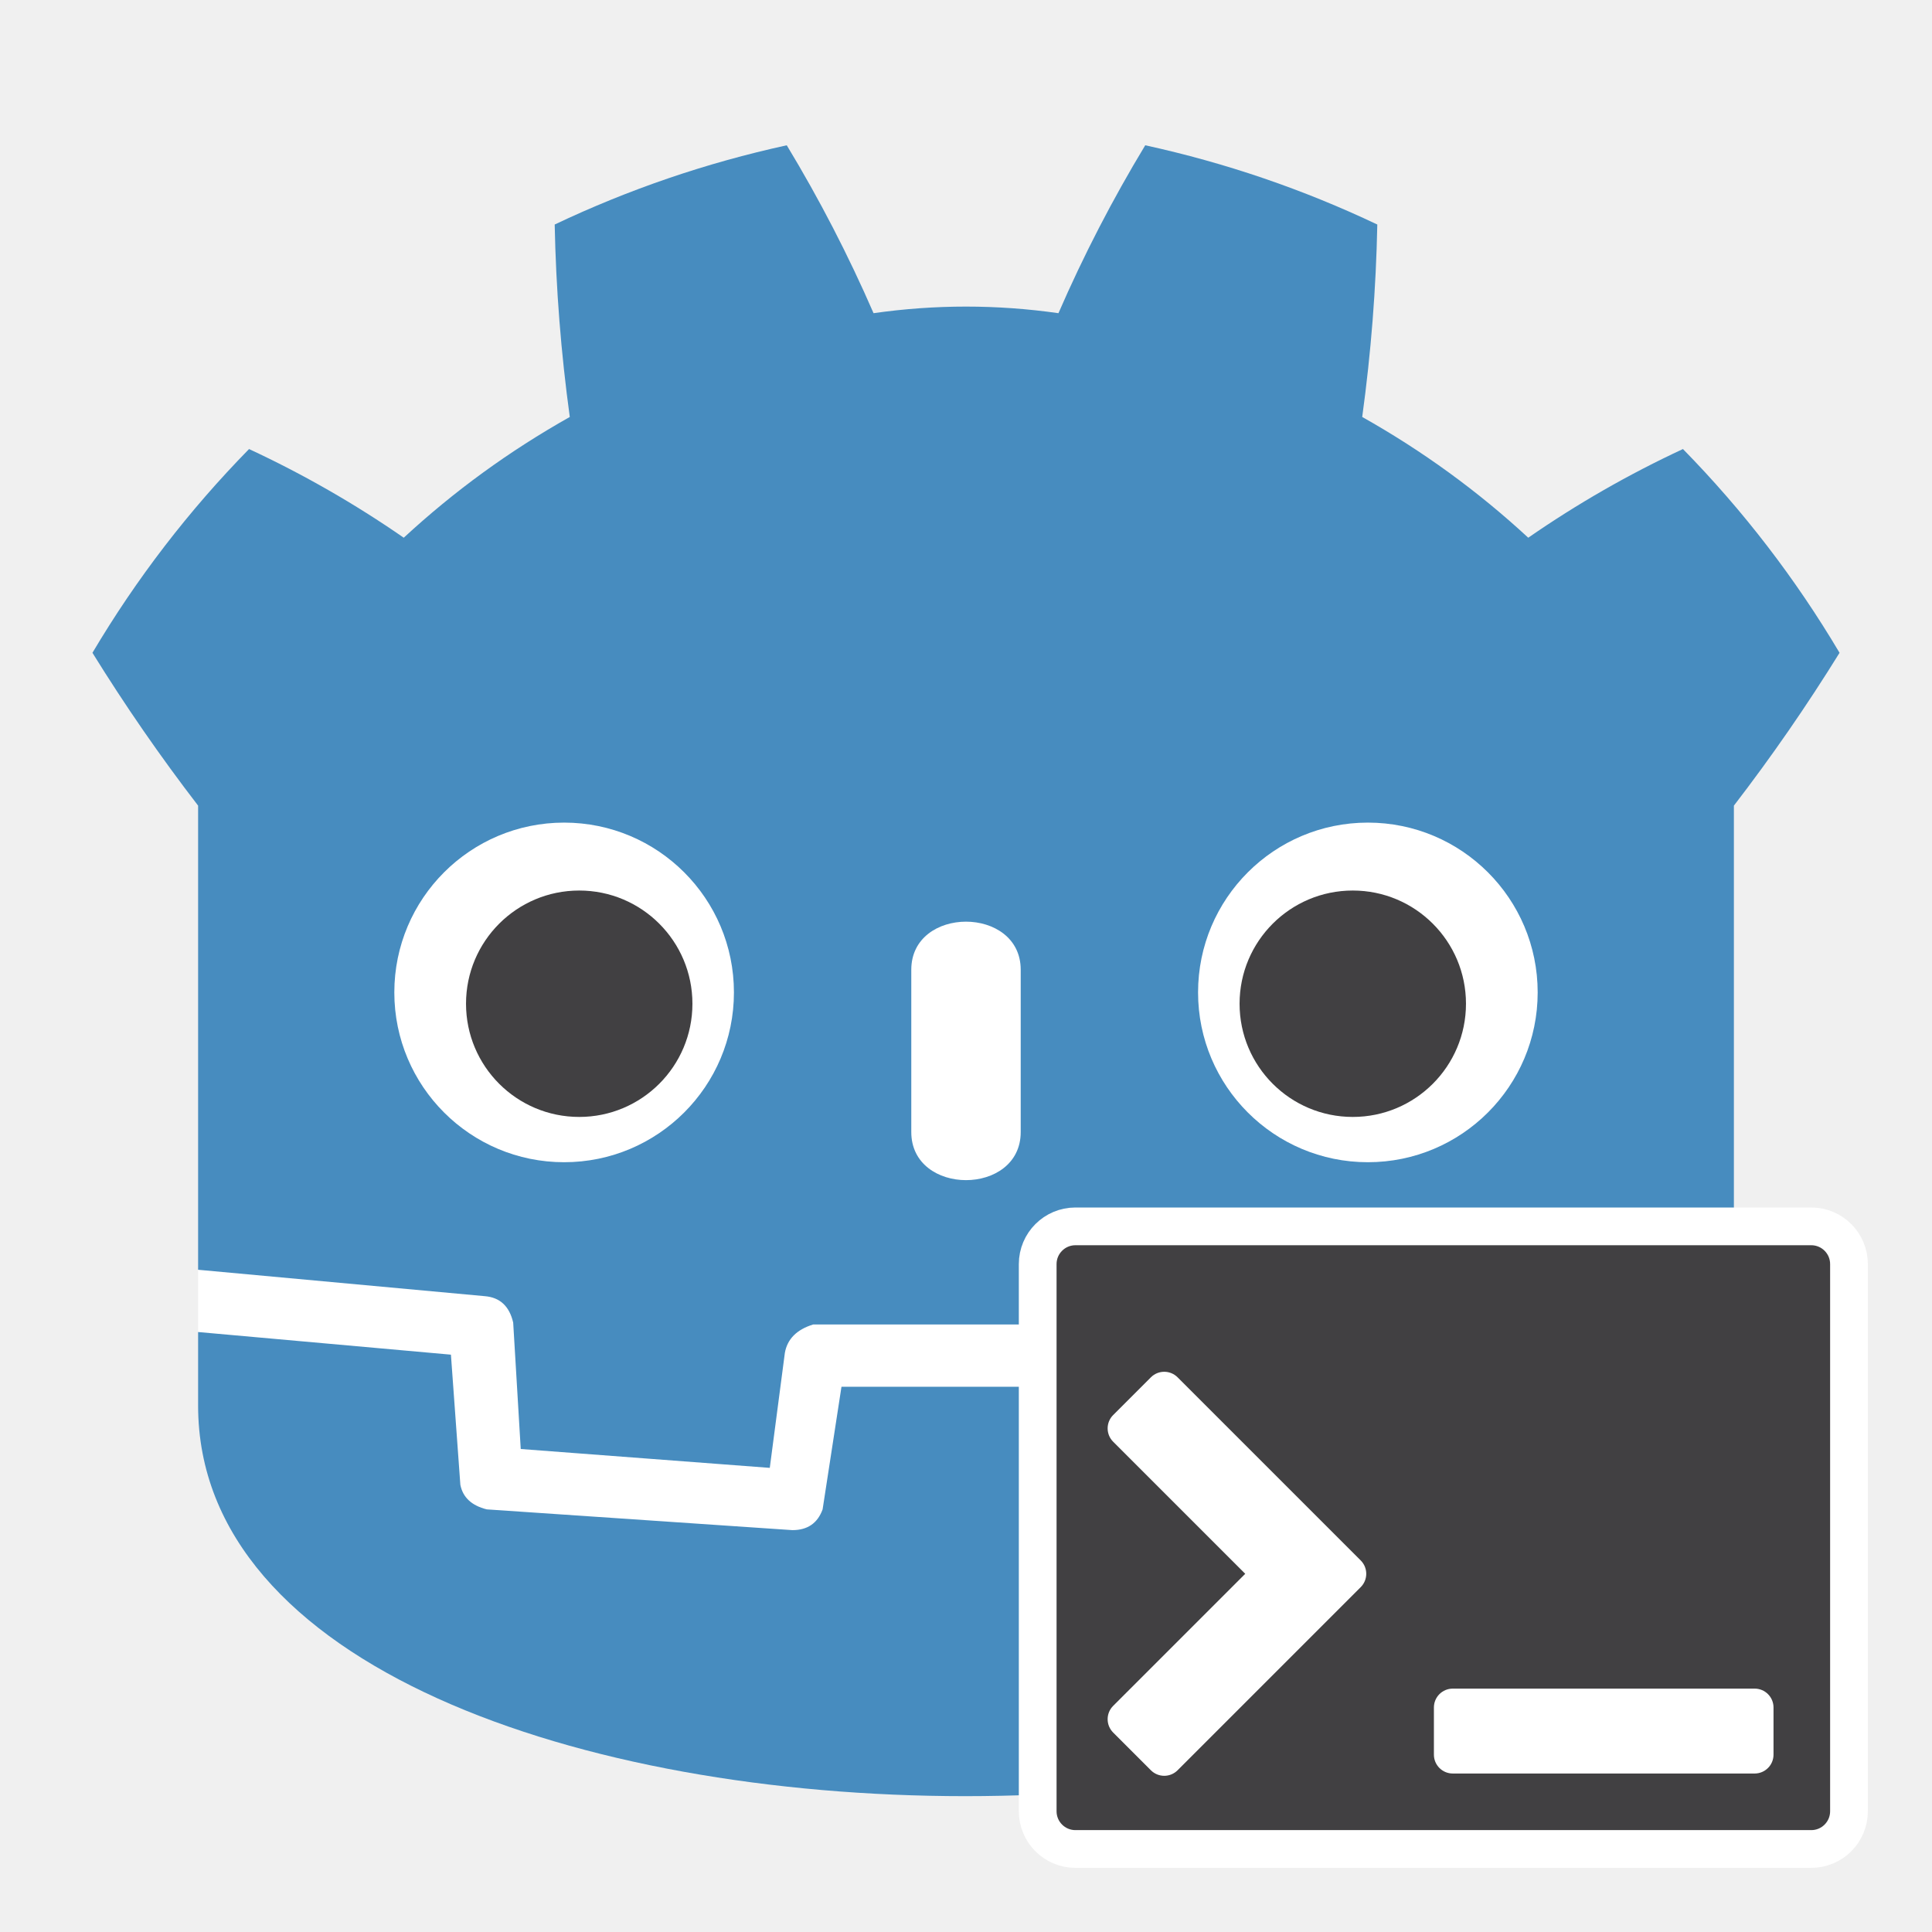
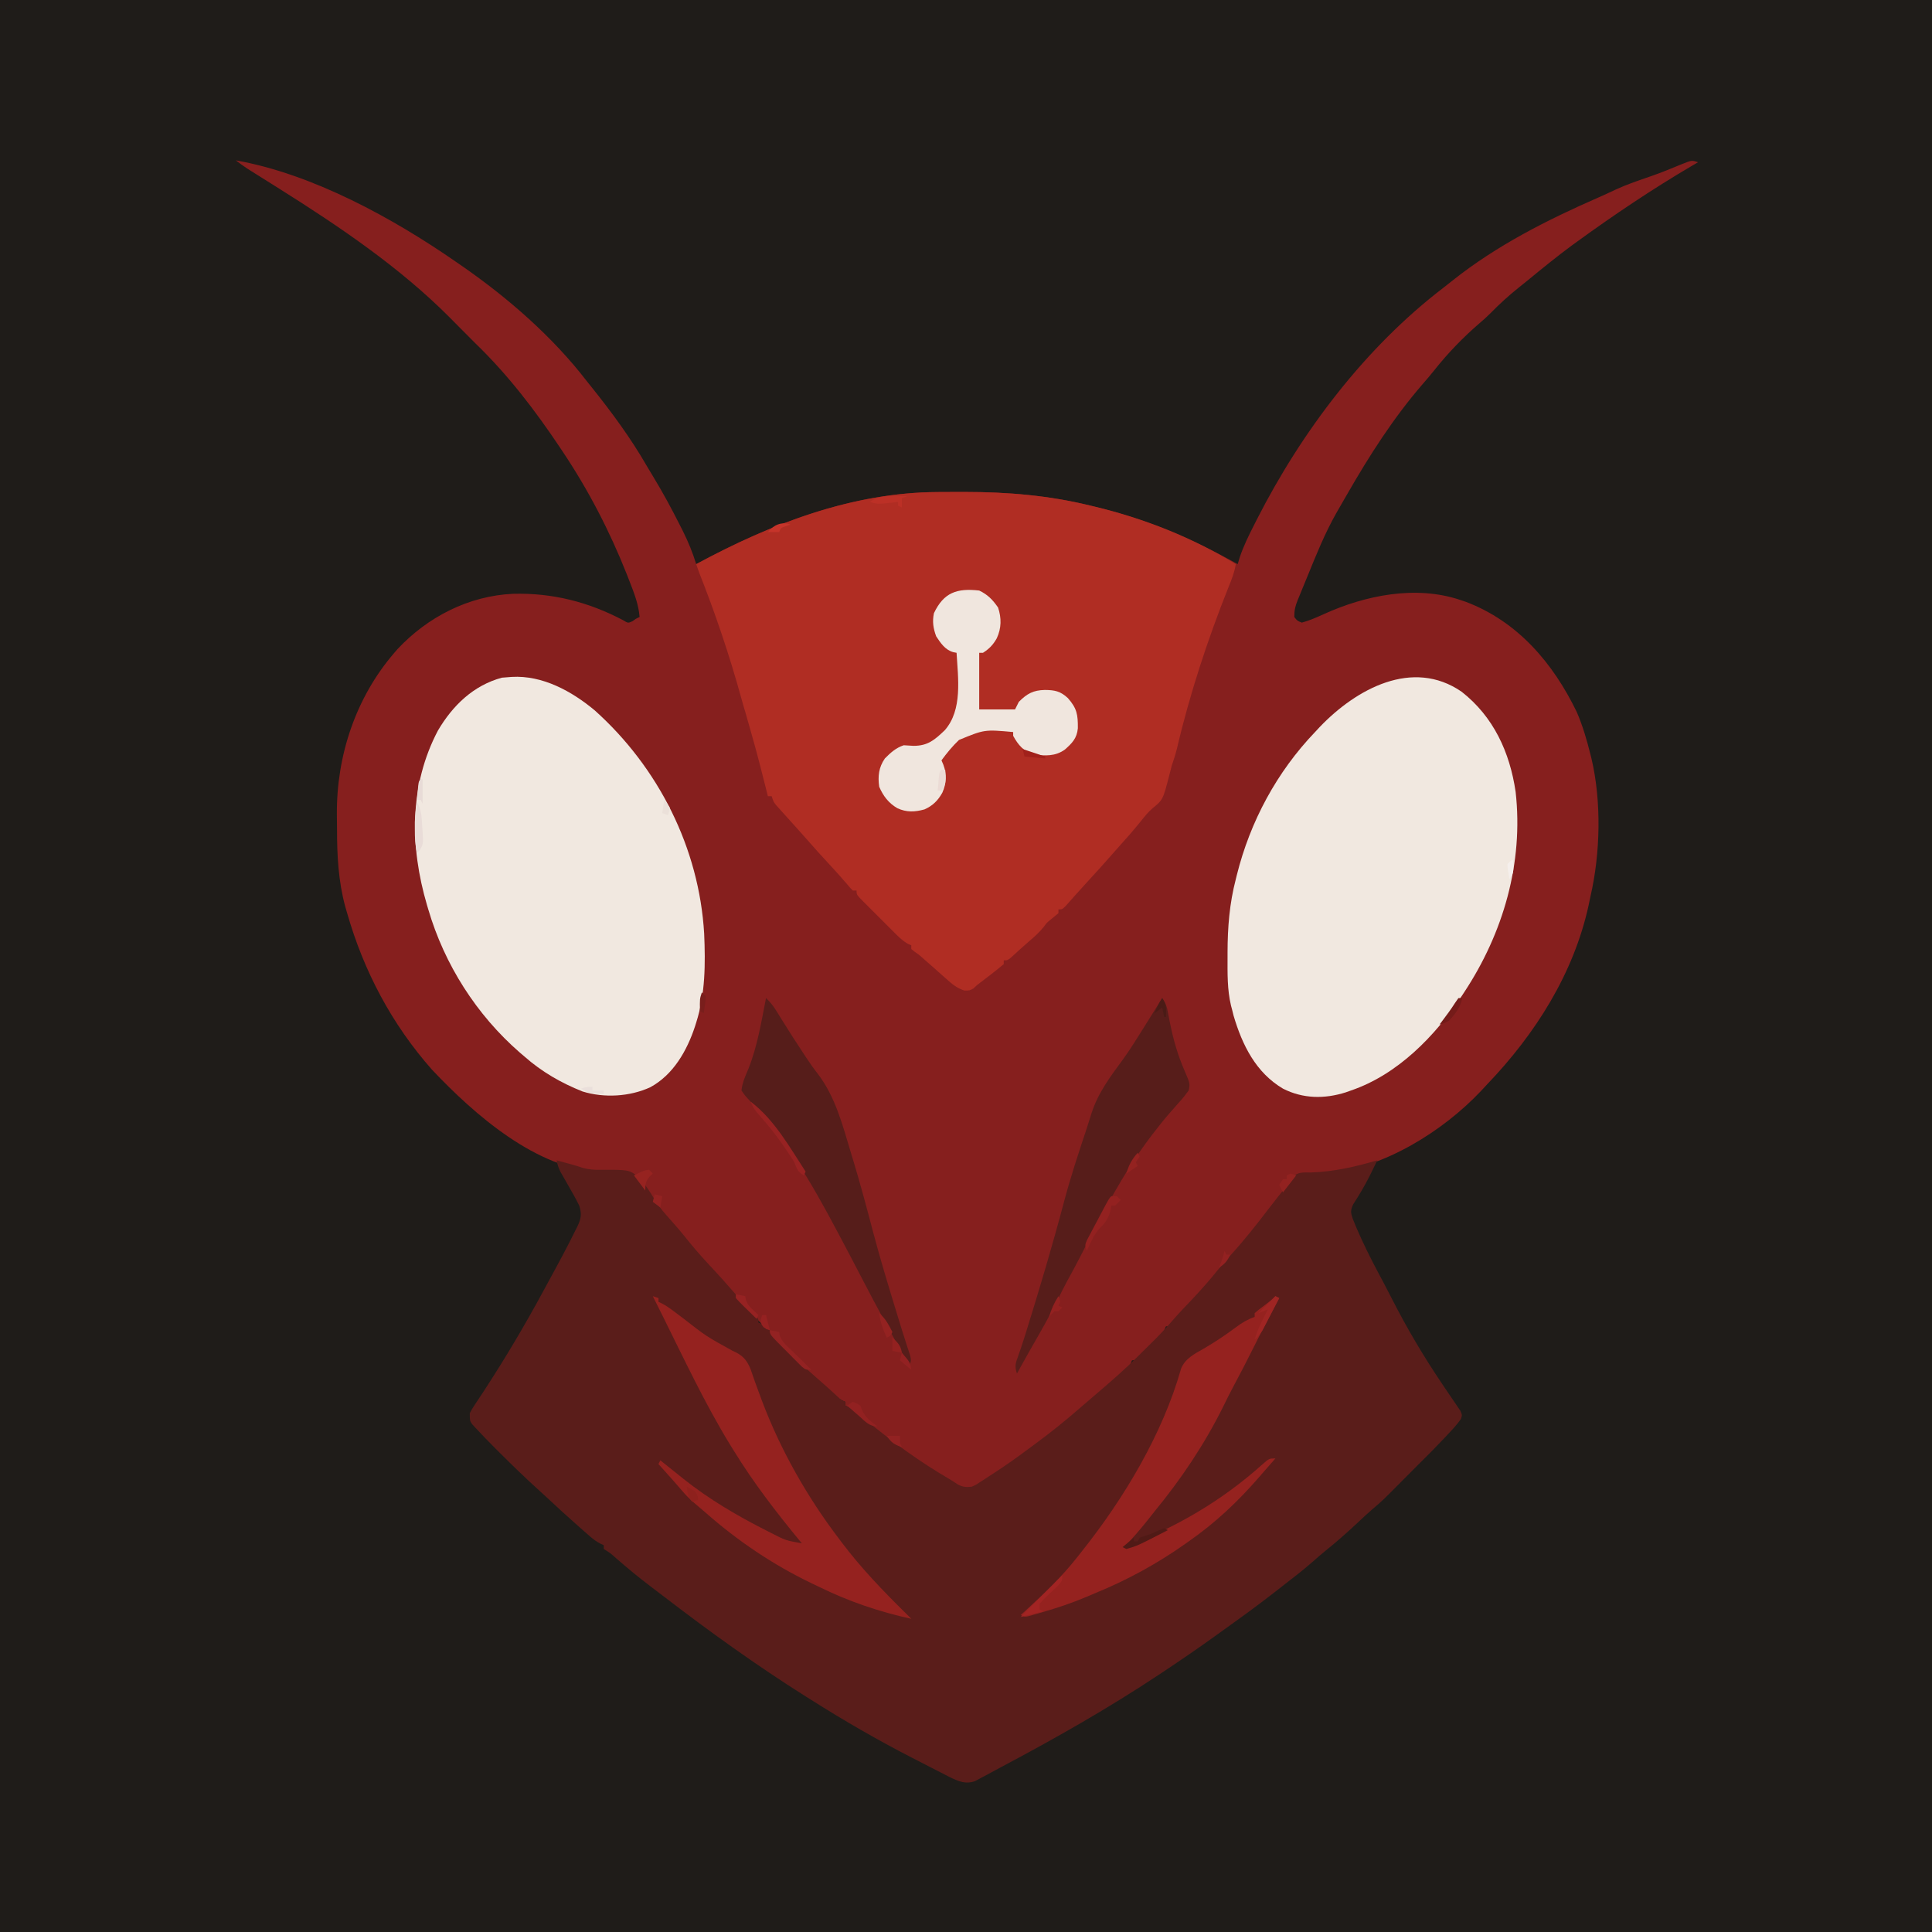
- <svg xmlns="http://www.w3.org/2000/svg" width="1024" height="1024">
-   <g fill="#fff">
-     <path d="M105 673v33q407 354 814 0v-33z" />
-     <path fill="#478cbf" d="m105 673 152 14q12 1 15 14l4 67 132 10 8-61q2-11 15-15h162q13 4 15 15l8 61 132-10 4-67q3-13 15-14l152-14V427q30-39 56-81-35-59-83-108-43 20-82 47-40-37-88-64 7-51 8-102-59-28-123-42-26 43-46 89-49-7-98 0-20-46-46-89-64 14-123 42 1 51 8 102-48 27-88 64-39-27-82-47-48 49-83 108 26 42 56 81zm0 33v39c0 276 813 276 814 0v-39l-134 12-5 69q-2 10-14 13l-162 11q-12 0-16-11l-10-65H446l-10 65q-4 11-16 11l-162-11q-12-3-14-13l-5-69z" />
-     <path d="M483 600c0 34 58 34 58 0v-86c0-34-58-34-58 0z" />
-     <circle cx="725" cy="526" r="90" />
-     <circle cx="299" cy="526" r="90" />
-   </g>
-   <g fill="#414042">
-     <circle cx="307" cy="532" r="60" />
-     <circle cx="717" cy="532" r="60" />
-   </g>
-   <rect width="430" height="330" x="550" y="650" fill="#414042" stroke="#fff" stroke-width="20" rx="20" />
-   <path fill="#fff" d="M590 750a10 10 0 0 0 0 14.142l70 70-70 70a10 10 0 0 0 0 14.142l20 20a10 10 0 0 0 14.142 0l97.071-97.071a10 10 0 0 0 0-14.142L624.142 730A10 10 0 0 0 610 730zm180 145a10 10 0 0 0-10 10v25a10 10 0 0 0 10 10h160a10 10 0 0 0 10-10v-25a10 10 0 0 0-10-10z" />
+ <svg xmlns="http://www.w3.org/2000/svg" version="1.1" width="1024" height="1024">
+   <path d="M0 0 C337.92 0 675.84 0 1024 0 C1024 337.92 1024 675.84 1024 1024 C686.08 1024 348.16 1024 0 1024 C0 686.08 0 348.16 0 0 Z " fill="#1F1C19" transform="translate(0,0)" />
+   <path d="M0 0 C40.703 7.199 83.475 30.715 117 54 C118.084 54.746 119.168 55.493 120.285 56.262 C144.497 73.117 167.973 93.572 186 117 C186.839 118.051 187.68 119.1 188.523 120.148 C199.239 133.521 209.359 147.251 217.905 162.118 C219.029 164.05 220.186 165.96 221.352 167.867 C226.427 176.224 231.038 184.767 235.438 193.5 C236.2 195.004 236.2 195.004 236.978 196.539 C239.823 202.264 242.136 207.883 244 214 C244.587 213.684 245.174 213.367 245.778 213.041 C284.648 192.178 327.167 176.029 371.871 175.797 C372.783 175.79 373.695 175.783 374.635 175.776 C377.569 175.758 380.503 175.752 383.438 175.75 C384.441 175.749 385.444 175.748 386.478 175.747 C409.103 175.762 430.977 177.594 453 183 C453.767 183.183 454.534 183.366 455.324 183.554 C482.056 189.976 507.028 200.593 531 214 C531.57 212.128 531.57 212.128 532.152 210.219 C534.103 204.381 536.784 198.981 539.562 193.5 C540.361 191.917 540.361 191.917 541.176 190.302 C564.923 143.696 598.562 99.162 640.303 67.307 C641.92 66.062 643.513 64.788 645.105 63.512 C668.176 45.178 694.986 31.568 721.891 19.809 C725.143 18.387 728.355 16.896 731.562 15.375 C737.545 12.633 743.755 10.562 749.969 8.414 C755.487 6.499 760.882 4.297 766.273 2.055 C771.673 -0.109 771.673 -0.109 775 1 C773.304 1.986 773.304 1.986 771.574 2.992 C750.716 15.249 730.577 28.789 711 43 C709.966 43.75 708.932 44.5 707.867 45.273 C699.993 51.09 692.424 57.273 684.858 63.482 C683.198 64.838 681.529 66.181 679.852 67.516 C674.611 71.714 669.783 76.089 665.098 80.898 C663.213 82.787 661.284 84.526 659.25 86.25 C650.477 93.815 642.413 102.134 635.227 111.215 C633.248 113.69 631.202 116.09 629.121 118.48 C613.615 136.375 600.756 156.503 589 177 C588.398 178.04 588.398 178.04 587.784 179.1 C586.599 181.146 585.423 183.197 584.25 185.25 C583.739 186.133 583.739 186.133 583.219 187.033 C577.191 197.689 572.598 209.11 567.993 220.433 C567.112 222.594 566.22 224.751 565.328 226.908 C564.762 228.294 564.197 229.68 563.633 231.066 C563.367 231.705 563.102 232.343 562.828 233.001 C561.503 236.294 561 238.375 561 242 C562.538 244.029 562.538 244.029 565 245 C569.03 243.917 572.762 242.263 576.555 240.538 C598.579 230.522 625.373 225.038 649 233 C650.464 233.493 650.464 233.493 651.957 233.996 C679.467 244.416 698.167 266.486 710.688 292.312 C713.868 299.649 716.08 307.25 718 315 C718.252 316.003 718.252 316.003 718.509 317.025 C723.871 339.674 723.243 367.404 718 390 C717.668 391.599 717.336 393.198 717.004 394.797 C709.091 431.037 688.749 463.049 663.352 489.581 C662.167 490.825 661.001 492.089 659.84 493.355 C639.626 514.738 608.651 533.865 579 537 C577.615 537.016 576.229 537.015 574.844 537 C574.131 537.001 573.418 537.003 572.684 537.004 C571.227 537.001 569.771 536.967 568.316 536.902 C564.775 536.96 562.765 537.272 560.145 539.765 C558.315 542.112 556.652 544.525 555 547 C553.904 548.45 552.796 549.892 551.676 551.324 C551.128 552.035 550.581 552.747 550.017 553.479 C543.728 561.626 537.251 569.547 530.481 577.297 C528.421 579.666 526.387 582.056 524.351 584.445 C518.999 590.722 513.551 596.898 508 603 C506.394 604.769 504.79 606.54 503.188 608.312 C502.126 609.482 502.126 609.482 501.043 610.676 C499.589 612.33 498.201 614.044 496.863 615.793 C496.248 616.521 495.634 617.25 495 618 C494.34 618 493.68 618 493 618 C492.736 618.589 492.471 619.178 492.199 619.784 C490.956 622.081 489.65 623.608 487.812 625.453 C487.196 626.072 486.58 626.691 485.945 627.328 C485.303 627.962 484.661 628.597 484 629.25 C483.358 629.9 482.716 630.549 482.055 631.219 C481.439 631.832 480.822 632.446 480.188 633.078 C479.343 633.92 479.343 633.92 478.48 634.778 C477 636 477 636 475 636 C474.763 636.574 474.526 637.147 474.281 637.738 C472.721 640.493 470.89 642.112 468.5 644.188 C467.602 644.975 466.703 645.763 465.777 646.574 C464.861 647.375 463.944 648.175 463 649 C461.352 650.498 459.707 651.998 458.062 653.5 C453.739 657.391 449.293 661.101 444.77 664.758 C442.965 666.219 441.17 667.692 439.387 669.18 C426.928 679.553 413.698 688.854 400.079 697.636 C398.675 698.557 397.293 699.512 395.933 700.497 C392.539 702.865 390.699 703.981 386.477 704.094 C382.286 702.775 379.018 700.916 375.375 698.5 C374.331 697.826 374.331 697.826 373.266 697.139 C371.167 695.775 369.081 694.391 367 693 C366.112 692.41 366.112 692.41 365.207 691.809 C352.986 683.65 341.539 674.53 330.204 665.202 C329.555 664.67 328.907 664.138 328.238 663.59 C327.661 663.114 327.084 662.638 326.49 662.148 C324.985 660.913 324.985 660.913 323 660 C323 659.34 323 658.68 323 658 C322.405 657.728 321.811 657.455 321.198 657.175 C319.056 656.03 317.58 654.874 315.828 653.207 C314.962 652.391 314.962 652.391 314.078 651.559 C313.475 650.983 312.872 650.406 312.25 649.812 C310.985 648.619 309.72 647.426 308.453 646.234 C307.85 645.667 307.248 645.099 306.627 644.514 C304.795 642.809 302.913 641.176 301 639.562 C297.077 636.177 293.42 632.53 289.75 628.875 C289.147 628.276 288.543 627.678 287.922 627.061 C284.722 623.85 281.782 620.587 279 617 C277.357 615.31 275.685 613.648 274 612 C269.078 607.171 264.285 602.307 259.793 597.074 C257.834 594.808 255.827 592.592 253.812 590.375 C245.695 581.372 237.852 572.132 230.219 562.715 C228.652 560.798 227.067 558.895 225.469 557.004 C225.042 556.498 224.615 555.992 224.176 555.471 C222.888 553.953 221.587 552.447 220.285 550.941 C218 548 218 548 216.621 545.09 C215.033 541.796 213.998 540.15 211 538 C205.355 536.655 199.526 536.593 193.75 536.336 C159.323 534.758 126.401 505.685 104 482 C82.685 457.879 67.845 429.853 59 399 C58.661 397.835 58.322 396.669 57.973 395.469 C54.324 381.965 53.627 368.358 53.629 354.45 C53.625 351.833 53.589 349.217 53.551 346.6 C53.344 315.476 63.556 284.694 84 261 C84.558 260.353 85.116 259.706 85.691 259.039 C101.687 241.961 123.404 230.821 146.855 229.727 C167.727 229.165 186.862 234.014 205.332 243.758 C207.893 245.322 207.893 245.322 210.25 244.25 C210.827 243.838 211.405 243.425 212 243 C212.66 242.67 213.32 242.34 214 242 C213.441 235.22 211.085 229.304 208.625 223 C208.179 221.854 207.734 220.709 207.275 219.529 C198.195 196.566 186.767 174.517 173 154 C172.431 153.146 172.431 153.146 171.851 152.275 C158.635 132.49 144.153 113.55 127 97 C124.231 94.244 121.478 91.473 118.73 88.695 C117.55 87.505 116.369 86.315 115.188 85.125 C114.32 84.245 114.32 84.245 113.436 83.348 C86.901 56.666 54.747 34.961 23 15 C22.151 14.466 21.302 13.931 20.428 13.381 C17.143 11.314 13.857 9.248 10.568 7.188 C9.774 6.687 8.979 6.187 8.16 5.672 C7.455 5.229 6.75 4.787 6.024 4.331 C3.949 2.966 1.971 1.51 0 0 Z " fill="#861F1E" transform="translate(125,85)" />
+   <path d="M0 0 C1.688 0.458 3.375 0.916 5.062 1.375 C6.002 1.63 6.942 1.885 7.91 2.148 C10.019 2.73 12.109 3.383 14.176 4.098 C17.499 4.882 19.898 5.08 23.258 5.035 C38.142 4.959 38.142 4.959 43.141 8.529 C46.96 12.468 49.75 17.066 52.566 21.749 C54.798 25.252 57.487 28.285 60.25 31.375 C61.246 32.515 62.241 33.657 63.234 34.801 C63.704 35.34 64.174 35.88 64.658 36.436 C66.659 38.768 68.577 41.166 70.5 43.562 C74.849 48.924 79.508 53.956 84.215 59 C86.969 61.954 89.637 64.975 92.281 68.027 C94.396 70.454 96.539 72.854 98.688 75.25 C99.413 76.06 100.139 76.869 100.887 77.703 C102.299 79.239 103.762 80.729 105.27 82.172 C107 84 107 84 107 86 C107.99 86.33 108.98 86.66 110 87 C110 87.66 110 88.32 110 89 C110.99 89.33 111.98 89.66 113 90 C114.367 91.391 114.367 91.391 115.875 93.25 C122.899 101.526 130.744 109.282 139.02 116.305 C142.383 119.184 145.629 122.194 148.898 125.18 C150.867 127.037 150.867 127.037 153 128 C153 128.66 153 129.32 153 130 C153.89 130.416 153.89 130.416 154.799 130.841 C156.859 131.926 158.448 133.052 160.223 134.547 C160.834 135.055 161.444 135.563 162.074 136.086 C162.73 136.635 163.386 137.184 164.062 137.75 C178.076 149.271 192.534 159.818 208.226 168.947 C209.746 169.849 211.225 170.819 212.695 171.801 C215.444 173.231 216.93 173.259 220 173 C222.191 172.063 222.191 172.063 224.258 170.656 C225.042 170.156 225.827 169.656 226.635 169.141 C227.868 168.329 227.868 168.329 229.125 167.5 C229.978 166.948 230.831 166.397 231.71 165.828 C237.965 161.755 244.046 157.503 250 153 C251.241 152.087 252.484 151.176 253.727 150.266 C262.22 144.016 270.335 137.462 278.265 130.513 C280.644 128.438 283.048 126.393 285.451 124.346 C293.525 117.464 301.522 110.534 309 103 C310.028 101.982 311.056 100.965 312.086 99.949 C313.182 98.862 314.279 97.775 315.375 96.688 C315.914 96.157 316.453 95.627 317.008 95.08 C320.579 91.531 323.922 87.841 327.214 84.033 C330.174 80.663 333.283 77.436 336.375 74.188 C341.478 68.789 346.33 63.318 350.961 57.508 C353.062 54.924 355.256 52.46 357.5 50 C364.53 42.264 370.982 34.087 377.324 25.786 C380.591 21.514 383.929 17.305 387.309 13.121 C389.048 11.062 389.048 11.062 390.238 8.758 C392.977 6.025 396.092 6.451 399.75 6.438 C411.899 6.061 423.346 3.416 435 0 C433.985 2.086 432.964 4.169 431.938 6.25 C431.627 6.88 431.317 7.511 430.998 8.16 C428.367 13.433 425.378 18.422 422.188 23.379 C420.718 26.624 420.867 27.65 422 31 C423.06 33.75 424.228 36.438 425.438 39.125 C425.792 39.916 426.146 40.706 426.511 41.521 C430.218 49.671 434.4 57.544 438.636 65.428 C440.069 68.13 441.462 70.849 442.848 73.574 C450.752 89.081 459.488 103.858 469.227 118.285 C470.278 119.855 470.278 119.855 471.35 121.457 C472.72 123.494 474.104 125.522 475.503 127.539 C476.12 128.456 476.736 129.372 477.371 130.316 C477.927 131.125 478.483 131.934 479.056 132.768 C480 135 480 135 479.321 137.11 C477.278 140.033 474.879 142.601 472.438 145.188 C471.902 145.76 471.367 146.333 470.816 146.924 C466.315 151.721 461.692 156.389 457 161 C454.233 163.758 451.478 166.527 448.73 169.305 C437.717 180.418 437.717 180.418 432.176 185.105 C429.733 187.232 427.378 189.439 425.018 191.656 C419.316 197.012 413.541 202.138 407.434 207.031 C405.295 208.761 403.235 210.54 401.188 212.375 C395.916 217.033 390.337 221.307 384.782 225.617 C383.131 226.898 381.485 228.185 379.84 229.473 C371.564 235.907 363.097 242.062 354.571 248.159 C352.67 249.52 350.772 250.886 348.876 252.255 C340.061 258.606 331.107 264.73 322.062 270.75 C321.346 271.228 320.629 271.705 319.89 272.197 C292.776 290.237 264.579 306.238 235.818 321.5 C233.356 322.81 230.906 324.138 228.457 325.473 C227.222 326.129 225.986 326.784 224.75 327.438 C223.257 328.24 223.257 328.24 221.734 329.059 C216.802 330.757 213.227 329.204 208.707 327.066 C207.071 326.241 205.44 325.405 203.812 324.562 C202.93 324.112 202.048 323.662 201.139 323.198 C198.422 321.807 195.711 320.404 193 319 C191.46 318.213 189.919 317.427 188.379 316.641 C170.151 307.262 152.318 296.967 135 286 C134.114 285.446 133.229 284.891 132.316 284.32 C106.073 267.789 80.911 249.67 56.325 230.782 C54.314 229.241 52.296 227.709 50.273 226.184 C43.81 221.294 37.591 216.178 31.49 210.845 C28.448 208.134 28.448 208.134 25 206 C25 205.34 25 204.68 25 204 C24.406 203.724 23.813 203.448 23.201 203.164 C21.117 202.062 19.555 200.927 17.785 199.383 C17.188 198.865 16.591 198.346 15.976 197.812 C15.345 197.255 14.713 196.699 14.062 196.125 C13.069 195.256 13.069 195.256 12.055 194.369 C6.131 189.165 0.33 183.834 -5.434 178.453 C-6.956 177.041 -8.491 175.643 -10.031 174.25 C-16.821 168.091 -23.382 161.722 -29.875 155.25 C-30.672 154.458 -31.469 153.666 -32.29 152.849 C-35.946 149.184 -39.563 145.481 -43.07 141.672 C-43.638 141.059 -44.205 140.447 -44.79 139.815 C-46 138 -46 138 -46 134 C-44.708 131.577 -44.708 131.577 -42.926 128.914 C-41.964 127.457 -41.964 127.457 -40.983 125.97 C-40.329 124.99 -39.674 124.01 -39 123 C-37.865 121.24 -36.733 119.477 -35.605 117.711 C-35.048 116.842 -34.49 115.972 -33.916 115.077 C-22.996 98.006 -13.03 80.589 -3.463 62.726 C-2.197 60.366 -0.922 58.012 0.359 55.66 C2.279 52.127 4.154 48.572 6 45 C6.507 44.02 6.507 44.02 7.025 43.02 C8.057 41.002 9.064 38.972 10.062 36.938 C10.53 36.026 10.53 36.026 11.007 35.095 C13.014 30.903 13.42 28.421 12 24 C10.314 20.537 8.426 17.208 6.5 13.875 C5.485 12.104 4.475 10.331 3.469 8.555 C3.02 7.776 2.57 6.997 2.107 6.195 C1.059 4.118 0.458 2.272 0 0 Z " fill="#5A1D1A" transform="translate(295,615)" />
+   <path d="M0 0 C0.912 -0.007 1.824 -0.014 2.764 -0.021 C5.698 -0.038 8.632 -0.045 11.566 -0.047 C12.57 -0.048 13.573 -0.049 14.607 -0.05 C37.232 -0.035 59.106 1.797 81.129 7.203 C81.896 7.386 82.663 7.569 83.453 7.757 C109.738 14.072 135.056 24.026 158.129 38.203 C157.453 42.493 155.959 46.276 154.316 50.266 C143.292 77.866 133.676 107.104 126.918 136.031 C126.14 139.159 125.148 142.147 124.129 145.203 C123.772 146.554 123.425 147.907 123.086 149.262 C119.536 163.094 119.536 163.094 114.074 167.551 C111.618 169.637 109.76 171.996 107.754 174.516 C104.054 179.109 100.208 183.519 96.238 187.879 C94.383 189.924 92.561 191.991 90.754 194.078 C87.371 197.961 83.898 201.759 80.407 205.543 C78.005 208.149 75.62 210.766 73.27 213.418 C72.815 213.928 72.36 214.438 71.892 214.964 C70.633 216.379 69.379 217.799 68.125 219.219 C66.129 221.203 66.129 221.203 64.129 221.203 C64.129 221.863 64.129 222.523 64.129 223.203 C62.664 224.435 61.195 225.662 59.699 226.855 C57.96 228.261 57.96 228.261 56.254 230.578 C53.867 233.527 51.241 235.835 48.359 238.289 C45.177 241.02 42.1 243.864 39.012 246.699 C37.129 248.203 37.129 248.203 35.129 248.203 C35.129 248.863 35.129 249.523 35.129 250.203 C32.915 252.095 30.693 253.88 28.379 255.641 C27.745 256.131 27.11 256.622 26.457 257.127 C25.227 258.077 23.99 259.019 22.748 259.953 C21.008 261.26 21.008 261.26 19.051 263.113 C17.129 264.203 17.129 264.203 14.277 264.211 C10.344 262.952 7.755 260.803 4.754 258.078 C4.188 257.582 3.622 257.086 3.039 256.574 C1.393 255.127 -0.24 253.667 -1.871 252.203 C-3.39 250.868 -4.911 249.534 -6.434 248.203 C-7.012 247.688 -7.591 247.172 -8.188 246.641 C-9.913 245.122 -9.913 245.122 -12.086 243.641 C-12.675 243.166 -13.264 242.692 -13.871 242.203 C-13.871 241.543 -13.871 240.883 -13.871 240.203 C-14.68 239.881 -14.68 239.881 -15.505 239.553 C-18.722 237.718 -21.142 235.217 -23.73 232.609 C-24.28 232.062 -24.829 231.515 -25.395 230.951 C-26.55 229.797 -27.703 228.64 -28.854 227.481 C-30.622 225.702 -32.4 223.935 -34.18 222.168 C-35.301 221.045 -36.423 219.921 -37.543 218.797 C-38.077 218.267 -38.612 217.736 -39.162 217.19 C-42.871 213.433 -42.871 213.433 -42.871 211.203 C-43.531 211.203 -44.191 211.203 -44.871 211.203 C-46.176 209.91 -46.176 209.91 -47.746 208.016 C-51.027 204.151 -54.419 200.415 -57.871 196.703 C-61.7 192.575 -65.48 188.418 -69.164 184.16 C-71.207 181.818 -73.288 179.51 -75.371 177.203 C-76.5 175.948 -76.5 175.948 -77.652 174.668 C-79.087 173.074 -80.524 171.483 -81.965 169.895 C-82.594 169.192 -83.223 168.489 -83.871 167.766 C-84.428 167.148 -84.985 166.531 -85.559 165.895 C-86.871 164.203 -86.871 164.203 -87.871 161.203 C-88.531 161.203 -89.191 161.203 -89.871 161.203 C-90.087 160.353 -90.303 159.503 -90.526 158.627 C-95.789 137.816 -95.789 137.816 -101.68 117.176 C-102.547 114.319 -103.364 111.453 -104.156 108.574 C-110.298 86.334 -117.695 64.449 -126.182 42.995 C-126.79 41.414 -127.335 39.81 -127.871 38.203 C-88.421 16.932 -45.454 0.236 0 0 Z " fill="#B02D23" transform="translate(496.8711,260.7969)" />
+   <path d="M0 0 C16.94 13.265 25.547 32.092 28.625 53.062 C32.861 90.779 22.105 127.88 1.312 159.375 C0.925 159.965 0.537 160.554 0.138 161.162 C-14.121 182.579 -33.878 202.922 -58.688 211.375 C-60.022 211.851 -60.022 211.851 -61.383 212.336 C-72.623 215.908 -84.097 215.78 -94.688 210.375 C-109.08 201.874 -116.281 187.213 -120.863 171.703 C-121.135 170.605 -121.407 169.507 -121.688 168.375 C-121.952 167.389 -121.952 167.389 -122.223 166.384 C-124.247 157.907 -124.083 149.287 -124.062 140.625 C-124.062 139.804 -124.062 138.982 -124.062 138.136 C-124.028 124.851 -123.044 112.279 -119.688 99.375 C-119.506 98.635 -119.324 97.895 -119.136 97.133 C-112.07 68.786 -97.896 42.443 -77.688 21.375 C-76.847 20.471 -76.007 19.568 -75.141 18.637 C-55.893 -1.474 -25.999 -17.888 0 0 Z " fill="#F1E8E0" transform="translate(774.6875,366.625)" />
+   <path d="M0 0 C16.335 -0.945 31.818 7.586 44 17.75 C77.692 47.958 99.319 90.596 101.985 136.106 C102.661 152.001 102.635 167.934 97.758 183.223 C97.544 183.901 97.329 184.578 97.108 185.277 C92.885 198.09 85.634 210.884 73.395 217.5 C62.543 222.49 48.969 223.277 37.508 219.723 C26.176 215.215 15.905 209.307 6.758 201.223 C5.951 200.536 5.144 199.849 4.312 199.141 C-18.673 179.145 -35.669 152.473 -44.242 123.223 C-44.47 122.46 -44.698 121.697 -44.932 120.912 C-54.034 89.959 -54.387 57.4 -39.117 28.406 C-31.307 15.145 -20.321 4.494 -5.242 0.41 C-3.493 0.301 -1.744 0.173 0 0 Z " fill="#F1E8E0" transform="translate(271.2422,358.7773)" />
+   <path d="M0 0 C0.99 0.495 0.99 0.495 2 1 C1.739 1.492 1.478 1.984 1.209 2.49 C-3.299 10.993 -7.793 19.499 -12.062 28.125 C-15.196 34.456 -18.464 40.707 -21.794 46.937 C-23.864 50.818 -25.849 54.72 -27.75 58.688 C-37.597 78.49 -49.958 96.949 -64 114 C-65.335 115.687 -66.668 117.374 -68 119.062 C-71.833 123.861 -75.871 128.454 -80 133 C-53.022 122.767 -28.6 108.602 -7.071 89.301 C-3.318 86 -3.318 86 0 86 C-2.333 88.667 -4.667 91.333 -7 94 C-7.51 94.592 -8.021 95.184 -8.547 95.794 C-19.815 108.805 -31.864 120.173 -46 130 C-46.606 130.43 -47.213 130.859 -47.837 131.302 C-62.566 141.714 -78.44 150.411 -95.134 157.232 C-96.96 157.983 -98.773 158.765 -100.586 159.547 C-108.039 162.683 -115.551 165.184 -123.312 167.438 C-124.239 167.709 -125.165 167.98 -126.12 168.26 C-126.984 168.503 -127.848 168.746 -128.738 168.996 C-129.512 169.215 -130.286 169.433 -131.083 169.658 C-133 170 -133 170 -135 169 C-133.749 167.857 -133.749 167.857 -132.473 166.691 C-122.795 157.826 -113.43 149.006 -105.301 138.656 C-104.382 137.486 -103.458 136.32 -102.531 135.156 C-80.279 107.181 -59.751 72.979 -49.984 38.348 C-47.734 32.981 -42.977 30.634 -38.125 27.875 C-32.038 24.335 -26.291 20.497 -20.657 16.275 C-17.552 13.978 -14.663 12.246 -11 11 C-11 10.34 -11 9.68 -11 9 C-9.102 7.344 -9.102 7.344 -6.625 5.5 C-4.271 3.736 -2.081 2.081 0 0 Z " fill="#95221F" transform="translate(676,687)" />
+   <path d="M0 0 C0.99 0.33 1.98 0.66 3 1 C3 1.66 3 2.32 3 3 C3.576 3.269 4.153 3.539 4.747 3.816 C7.042 5.022 8.988 6.378 11.055 7.941 C11.828 8.521 12.601 9.1 13.397 9.698 C14.215 10.313 15.032 10.928 15.875 11.562 C28.391 21.322 28.391 21.322 42.215 28.916 C47.368 31.208 49.601 33.347 51.793 38.594 C52.617 40.887 53.414 43.19 54.188 45.5 C55.115 48.042 56.049 50.579 56.996 53.113 C57.358 54.09 57.358 54.09 57.727 55.087 C67.563 81.371 81.995 106.754 99 129 C99.641 129.85 99.641 129.85 100.294 130.718 C110.458 144.188 122.001 156.17 134 168 C135.001 168.999 136.002 169.998 137 171 C120.101 167.32 103.513 161.677 88 154 C86.231 153.161 86.231 153.161 84.426 152.305 C63.677 142.344 44.879 129.656 27.651 114.444 C25.885 112.9 24.094 111.388 22.301 109.875 C19.876 107.8 17.677 105.703 15.625 103.25 C12.82 99.953 9.963 96.714 7.062 93.5 C6.29 92.644 5.518 91.788 4.723 90.906 C3.87 89.963 3.87 89.963 3 89 C3.495 88.01 3.495 88.01 4 87 C4.617 87.496 5.235 87.993 5.871 88.504 C7.657 89.936 9.445 91.366 11.234 92.793 C12.875 94.102 14.512 95.415 16.141 96.738 C29.768 107.635 44.833 116.457 60.375 124.312 C61.338 124.801 61.338 124.801 62.32 125.299 C70.323 129.44 70.323 129.44 79 131 C78.478 130.368 77.956 129.737 77.418 129.086 C64.987 113.977 53.265 98.694 43 82 C41.981 80.364 41.981 80.364 40.941 78.695 C27.563 56.812 16.571 33.334 5.181 10.378 C3.461 6.915 1.731 3.458 0 0 Z " fill="#95221F" transform="translate(346,687)" />
+   <path d="M0 0 C1.945 2.917 2.423 4.348 3.043 7.691 C3.226 8.628 3.41 9.565 3.599 10.53 C3.793 11.531 3.987 12.531 4.188 13.562 C5.942 22.211 8.261 30.225 11.764 38.326 C14.777 45.365 14.777 45.365 14 49 C12.4 51.244 10.846 53.17 9 55.188 C7.977 56.352 6.955 57.517 5.934 58.684 C5.177 59.536 5.177 59.536 4.406 60.406 C1.108 64.146 -1.975 68.037 -5 72 C-5.619 72.809 -5.619 72.809 -6.25 73.634 C-20.903 92.997 -32.115 114.877 -43.133 136.441 C-45.565 141.198 -48.111 145.885 -50.683 150.568 C-52.229 153.423 -53.658 156.323 -55.062 159.25 C-59.803 168.827 -65.184 178.05 -70.481 187.327 C-72.683 191.202 -74.846 195.098 -77 199 C-78.034 195.845 -77.977 194.134 -76.812 191.043 C-75.509 187.418 -74.277 183.789 -73.125 180.113 C-72.785 179.029 -72.445 177.945 -72.095 176.828 C-64.946 153.872 -58.091 130.807 -51.938 107.562 C-48.503 94.672 -44.325 82.009 -40.107 69.358 C-39.21 66.636 -38.351 63.909 -37.516 61.168 C-34.004 50.155 -27.437 41.533 -20.66 32.298 C-16.855 27.031 -13.443 21.507 -10 16 C-9.556 15.292 -9.112 14.584 -8.654 13.854 C-5.76 9.242 -2.876 4.623 0 0 Z " fill="#571D1A" transform="translate(616,529)" />
+   <path d="M0 0 C2.273 2.129 3.931 4.276 5.566 6.922 C6.047 7.692 6.527 8.463 7.022 9.257 C7.53 10.08 8.039 10.902 8.562 11.75 C12.342 17.802 16.156 23.82 20.125 29.75 C20.529 30.363 20.933 30.976 21.35 31.608 C23.306 34.558 25.304 37.424 27.492 40.207 C36.863 52.501 40.605 67.408 45 82 C45.489 83.597 45.489 83.597 45.988 85.227 C49.948 98.199 53.419 111.293 56.871 124.408 C60.577 138.375 64.759 152.187 69 166 C69.354 167.157 69.708 168.315 70.073 169.507 C72.144 176.271 72.144 176.271 74.301 183.008 C74.635 184.036 74.969 185.065 75.312 186.125 C75.659 187.179 76.006 188.234 76.363 189.32 C77 192 77 192 76 195 C67.202 179.328 58.595 163.59 50.353 147.617 C46.615 140.386 42.818 133.188 39 126 C38.499 125.055 37.997 124.11 37.48 123.136 C24.104 97.985 10.164 73.768 -9.762 53.18 C-11.188 51.625 -11.188 51.625 -13 49 C-12.596 44.835 -10.915 41.27 -9.312 37.438 C-4.537 25.46 -2.479 12.604 0 0 Z " fill="#561D1A" transform="translate(406,529)" />
+   <path d="M0 0 C4.507 2.135 7.174 4.918 10 9 C11.858 14.574 11.806 19.943 9.312 25.312 C7.42 28.686 5.306 30.912 2 33 C1.34 33 0.68 33 0 33 C0 42.9 0 52.8 0 63 C6.27 63 12.54 63 19 63 C19.66 61.68 20.32 60.36 21 59 C25.333 54.632 28.635 52.832 34.75 52.688 C40.031 52.738 43.006 53.306 47 57 C51.831 62.484 52.35 65.805 52.281 73.016 C51.779 78.341 49.246 80.902 45.375 84.312 C40.243 87.959 35.143 87.558 29 87 C23.636 85.339 20.643 81.864 18 77 C18 76.34 18 75.68 18 75 C2.812 73.62 2.812 73.62 -10.711 79.184 C-14.19 82.505 -17.16 86.125 -20 90 C-19.678 90.746 -19.355 91.493 -19.023 92.262 C-17.061 97.513 -17.342 102.137 -19.562 107.188 C-21.908 111.339 -24.626 114.05 -29 116 C-34.13 117.423 -38.48 117.608 -43.375 115.375 C-48.045 112.644 -50.865 108.925 -53 104 C-53.785 98.39 -53.262 93.735 -50 89 C-46.908 85.886 -44.196 83.399 -40 82 C-38.283 82.08 -36.566 82.186 -34.852 82.309 C-27.209 82.338 -23.584 79.121 -18.256 74.043 C-8.749 63.236 -11.215 46.441 -12 33 C-12.607 32.88 -13.214 32.76 -13.84 32.637 C-18.112 31.378 -20.448 27.838 -22.812 24.25 C-24.378 19.966 -24.916 16.499 -24 12 C-18.783 0.992 -11.769 -1.334 0 0 Z " fill="#F0E6DE" transform="translate(519,313)" />
+   <path d="M0 0 C0.99 0 1.98 0 3 0 C3.66 0.66 4.32 1.32 5 2 C3.625 3.5 3.625 3.5 2 5 C1.34 5 0.68 5 0 5 C-0.155 6.083 -0.155 6.083 -0.312 7.188 C-1.276 11.131 -2.845 13.961 -5.875 16.688 C-9.169 20.272 -10.958 24.614 -13 29 C-14 26 -14 26 -12.936 23.38 C-12.393 22.355 -11.849 21.33 -11.289 20.273 C-10.704 19.16 -10.119 18.046 -9.516 16.898 C-8.892 15.736 -8.268 14.573 -7.625 13.375 C-7.002 12.193 -6.379 11.011 -5.758 9.828 C-1.186 1.186 -1.186 1.186 0 0 Z " fill="#932120" transform="translate(589,634)" />
+   <path d="M0 0 C12.446 9.47 20.569 24.07 29 37 C28.67 37.66 28.34 38.32 28 39 C24.496 36.664 24.493 35.788 23 32 C21.468 29.422 19.771 26.964 18.062 24.5 C17.582 23.802 17.102 23.105 16.608 22.386 C12.85 17.014 8.795 11.974 4.442 7.074 C2.343 4.697 1.017 3.05 0 0 Z " fill="#972222" transform="translate(398,584)" />
+   <path d="M0 0 C0 3 0 3 -2.625 5.812 C-4.314 7.429 -6.024 9.023 -7.734 10.617 C-9.207 12.027 -10.609 13.51 -12 15 C-12 15.99 -12 16.98 -12 18 C-11.34 18.33 -10.68 18.66 -10 19 C-13.96 19.99 -17.92 20.98 -22 22 C-14.667 14.667 -7.333 7.333 0 0 Z " fill="#A12423" transform="translate(563,835)" />
+   <path d="M0 0 C2.488 4.434 2.553 8.508 2.812 13.5 C2.876 14.355 2.94 15.209 3.006 16.09 C3.354 22.382 3.354 22.382 1.512 25.594 C0.763 26.29 0.763 26.29 0 27 C-1.006 22.831 -1.134 18.907 -1.125 14.625 C-1.128 13.359 -1.13 12.093 -1.133 10.789 C-1.003 7.09 -0.593 3.646 0 0 Z " fill="#E9DCD8" transform="translate(221,425)" />
+   <path d="M0 0 C2.475 0.495 2.475 0.495 5 1 C5.057 1.548 5.113 2.096 5.172 2.66 C6.36 6.018 8.723 8.039 11.25 10.438 C11.728 10.902 12.206 11.367 12.699 11.846 C14.129 13.235 15.564 14.617 17 16 C18.674 17.659 20.338 19.329 22 21 C19 21 19 21 16.915 19.288 C16.135 18.504 15.355 17.721 14.551 16.914 C13.703 16.066 12.856 15.218 11.982 14.344 C11.101 13.447 10.22 12.549 9.312 11.625 C8.42 10.736 7.527 9.846 6.607 8.93 C0 2.267 0 2.267 0 0 Z " fill="#932222" transform="translate(408,705)" />
+   <path d="M0 0 C0.66 0.33 1.32 0.66 2 1 C0.405 4.109 -1.203 7.211 -2.812 10.312 C-3.264 11.194 -3.716 12.075 -4.182 12.982 C-4.844 14.254 -4.844 14.254 -5.52 15.551 C-6.124 16.721 -6.124 16.721 -6.741 17.915 C-7.969 19.949 -9.249 21.409 -11 23 C-9.354 17.315 -6.71 12.233 -4 7 C-5.65 7.66 -7.3 8.32 -9 9 C-6 6 -3 3 0 0 Z " fill="#9F2523" transform="translate(676,687)" />
+   <path d="M0 0 C-0.99 0.33 -1.98 0.66 -3 1 C-3 2.65 -3 4.3 -3 6 C-3.66 5.67 -4.32 5.34 -5 5 C-5 4.34 -5 3.68 -5 3 C-5.664 3.084 -6.328 3.168 -7.012 3.254 C-15.782 4.265 -15.782 4.265 -20 3 C-14.097 -0.935 -6.864 -0.124 0 0 Z " fill="#BC3026" transform="translate(481,263)" />
+   <path d="M0 0 C0.66 0.33 1.32 0.66 2 1 C-14.086 9.292 -14.086 9.292 -20 11 C-20.66 10.67 -21.32 10.34 -22 10 C-20.02 8.35 -18.04 6.7 -16 5 C-16 5.66 -16 6.32 -16 7 C-15.34 7 -14.68 7 -14 7 C-13.67 6.34 -13.34 5.68 -13 5 C-11.015 4.291 -9.011 3.633 -7 3 C-5.745 2.448 -4.495 1.886 -3.25 1.312 C-1.641 0.663 -1.641 0.663 0 0 Z " fill="#501A16" transform="translate(617,810)" />
+   <path d="M0 0 C1.875 0.688 1.875 0.688 4 2 C4.268 2.743 4.536 3.485 4.812 4.25 C6.542 8.255 9.611 10.363 13 13 C8.614 13 6.448 10.265 3.312 7.5 C2.706 6.975 2.099 6.451 1.475 5.91 C-0.023 4.613 -1.512 3.308 -3 2 C-2.01 1.34 -1.02 0.68 0 0 Z " fill="#922121" transform="translate(452,743)" />
+   <path d="M0 0 C0.66 0.66 1.32 1.32 2 2 C1.288 2.65 1.288 2.65 0.562 3.312 C-1.732 5.79 -2 7.667 -2 11 C-3.98 8.36 -5.96 5.72 -8 3 C-2.727 0.364 -2.727 0.364 0 0 Z " fill="#962320" transform="translate(344,620)" />
+   <path d="M0 0 C0.66 0 1.32 0 2 0 C1.077 4.899 -1.672 8.385 -5 12 C-7.875 13.5 -7.875 13.5 -10 14 C-9.613 13.492 -9.227 12.984 -8.828 12.461 C-6.36 9.199 -3.935 5.96 -1.75 2.5 C-1.173 1.675 -0.595 0.85 0 0 Z " fill="#741B19" transform="translate(773,529)" />
+   <path d="M0 0 C0.99 0.33 1.98 0.66 3 1 C0.69 3.97 -1.62 6.94 -4 10 C-4.66 8.68 -5.32 7.36 -6 6 C-5.34 5.01 -4.68 4.02 -4 3 C-3.34 3 -2.68 3 -2 3 C-2 2.34 -2 1.68 -2 1 C-1.34 0.67 -0.68 0.34 0 0 Z " fill="#922220" transform="translate(684,622)" />
+   <path d="M0 0 C0.66 0 1.32 0 2 0 C2.25 7.625 2.25 7.625 0 11 C-0.66 11 -1.32 11 -2 11 C-1.86 9.354 -1.713 7.708 -1.562 6.062 C-1.481 5.146 -1.4 4.229 -1.316 3.285 C-1 1 -1 1 0 0 Z " fill="#EBDBD5" transform="translate(499,408)" />
+   <path d="M0 0 C3.291 2.797 5.063 6.195 7 10 C6 12 6 12 4 13 C1.979 8.607 0.591 4.847 0 0 Z " fill="#942221" transform="translate(466,696)" />
+   <path d="M0 0 C2.475 0.495 2.475 0.495 5 1 C5.102 1.593 5.204 2.186 5.309 2.797 C6.114 5.362 7.116 6.427 9.062 8.25 C9.61 8.771 10.158 9.292 10.723 9.828 C11.144 10.215 11.566 10.602 12 11 C11.67 11.66 11.34 12.32 11 13 C9.161 11.214 7.328 9.422 5.5 7.625 C4.713 6.863 4.713 6.863 3.91 6.086 C2.568 4.762 1.28 3.384 0 2 C0 1.34 0 0.68 0 0 Z " fill="#962222" transform="translate(390,686)" />
+   <path d="M0 0 C0.33 0 0.66 0 1 0 C1 4.29 1 8.58 1 13 C0.67 12.34 0.34 11.68 0 11 C-0.66 11 -1.32 11 -2 11 C-1.86 9.354 -1.713 7.708 -1.562 6.062 C-1.481 5.146 -1.4 4.229 -1.316 3.285 C-1 1 -1 1 0 0 Z " fill="#E8DBD7" transform="translate(223,413)" />
+   <path d="M0 0 C0.33 0.99 0.66 1.98 1 3 C0.67 3.66 0.34 4.32 0 5 C0.66 5.33 1.32 5.66 2 6 C1.34 6.66 0.68 7.32 0 8 C-0.66 8 -1.32 8 -2 8 C-3.625 9.458 -3.625 9.458 -5 11 C-3.775 6.947 -2.301 3.556 0 0 Z " fill="#932120" transform="translate(561,687)" />
+   <path d="M0 0 C0.66 0.66 1.32 1.32 2 2 C1.977 4.164 1.977 4.164 1.625 6.625 C1.514 7.442 1.403 8.26 1.289 9.102 C1.194 9.728 1.098 10.355 1 11 C0.34 10.67 -0.32 10.34 -1 10 C-1.125 3.375 -1.125 3.375 0 0 Z " fill="#791E1C" transform="translate(372,526)" />
+   <path d="M0 0 C4 1.333 8 2.667 12 4 C12 4.33 12 4.66 12 5 C8.37 4.67 4.74 4.34 1 4 C0.67 2.68 0.34 1.36 0 0 Z " fill="#A1211B" transform="translate(542,397)" />
+   <path d="M0 0 C4.8 2.462 4.8 2.462 5.812 5.188 C5.874 5.786 5.936 6.384 6 7 C5.01 7.33 4.02 7.66 3 8 C0.435 5.435 0.46 3.523 0 0 Z " fill="#8E211D" transform="translate(364,788)" />
+   <path d="M0 0 C0.33 0.66 0.66 1.32 1 2 C0.01 3.485 0.01 3.485 -1 5 C-0.67 5.66 -0.34 6.32 0 7 C-1.98 8.32 -3.96 9.64 -6 11 C-4.742 6.492 -3.096 3.509 0 0 Z " fill="#942220" transform="translate(603,611)" />
+   <path d="M0 0 C0 0.66 0 1.32 0 2 C1.98 2 3.96 2 6 2 C6 2.66 6 3.32 6 4 C-2.571 3.143 -2.571 3.143 -6 1 C-3 0 -3 0 0 0 Z " fill="#EADFDB" transform="translate(314,576)" />
+   <path d="M0 0 C1.98 0.495 1.98 0.495 4 1 C3.67 2.98 3.34 4.96 3 7 C1.68 6.01 0.36 5.02 -1 4 C-0.67 2.68 -0.34 1.36 0 0 Z " fill="#922221" transform="translate(347,633)" />
+   <path d="M0 0 C2.429 3.644 2.162 5.712 2 10 C1.67 10 1.34 10 1 10 C0.67 8.35 0.34 6.7 0 5 C-1.32 5.99 -2.64 6.98 -4 8 C-2.875 5.028 -1.777 2.666 0 0 Z " fill="#4A1B16" transform="translate(616,529)" />
+   <path d="M0 0 C2.31 0 4.62 0 7 0 C7 1.32 7 2.64 7 4 C7.33 4.66 7.66 5.32 8 6 C4.086 4.731 2.209 3.488 0 0 Z " fill="#922222" transform="translate(470,761)" />
+   <path d="M0 0 C-0.804 0.289 -1.609 0.578 -2.438 0.875 C-5.133 1.733 -5.133 1.733 -6 4 C-7.98 4 -9.96 4 -12 4 C-8.816 0.109 -4.818 -1.606 0 0 Z " fill="#C6342A" transform="translate(419,278)" />
+   <path d="M0 0 C0.33 0.66 0.66 1.32 1 2 C1.66 2 2.32 2 3 2 C1.607 5.367 0.021 6.986 -3 9 C-2.536 7.886 -2.536 7.886 -2.062 6.75 C-1.191 4.493 -0.523 2.355 0 0 Z " fill="#932121" transform="translate(649,663)" />
+   <path d="M0 0 C4.429 5.143 4.429 5.143 5 9 C3.02 7.35 1.04 5.7 -1 4 C-0.67 2.68 -0.34 1.36 0 0 Z " fill="#932122" transform="translate(478,717)" />
+   <path d="M0 0 C2.799 2.528 4.458 4.204 5 8 C3.35 7.67 1.7 7.34 0 7 C0 4.69 0 2.38 0 0 Z " fill="#932120" transform="translate(473,709)" />
+   <path d="M0 0 C0.66 0 1.32 0 2 0 C2.66 2.64 3.32 5.28 4 8 C1 7 1 7 -0.25 5.125 C-1 3 -1 3 0 0 Z " fill="#952121" transform="translate(404,697)" />
+   <path d="M0 0 C0.33 0 0.66 0 1 0 C1.25 6.625 1.25 6.625 -1 10 C-1.977 3.945 -1.977 3.945 -2 2 C-1.34 1.34 -0.68 0.68 0 0 Z " fill="#F5EFEC" transform="translate(801,456)" />
+   <path d="M0 0 C1.562 1.75 1.562 1.75 3 4 C2.688 6.25 2.688 6.25 2 8 C1.01 7.67 0.02 7.34 -1 7 C-0.67 4.69 -0.34 2.38 0 0 Z " fill="#EBE0D9" transform="translate(352,424)" />
</svg>
